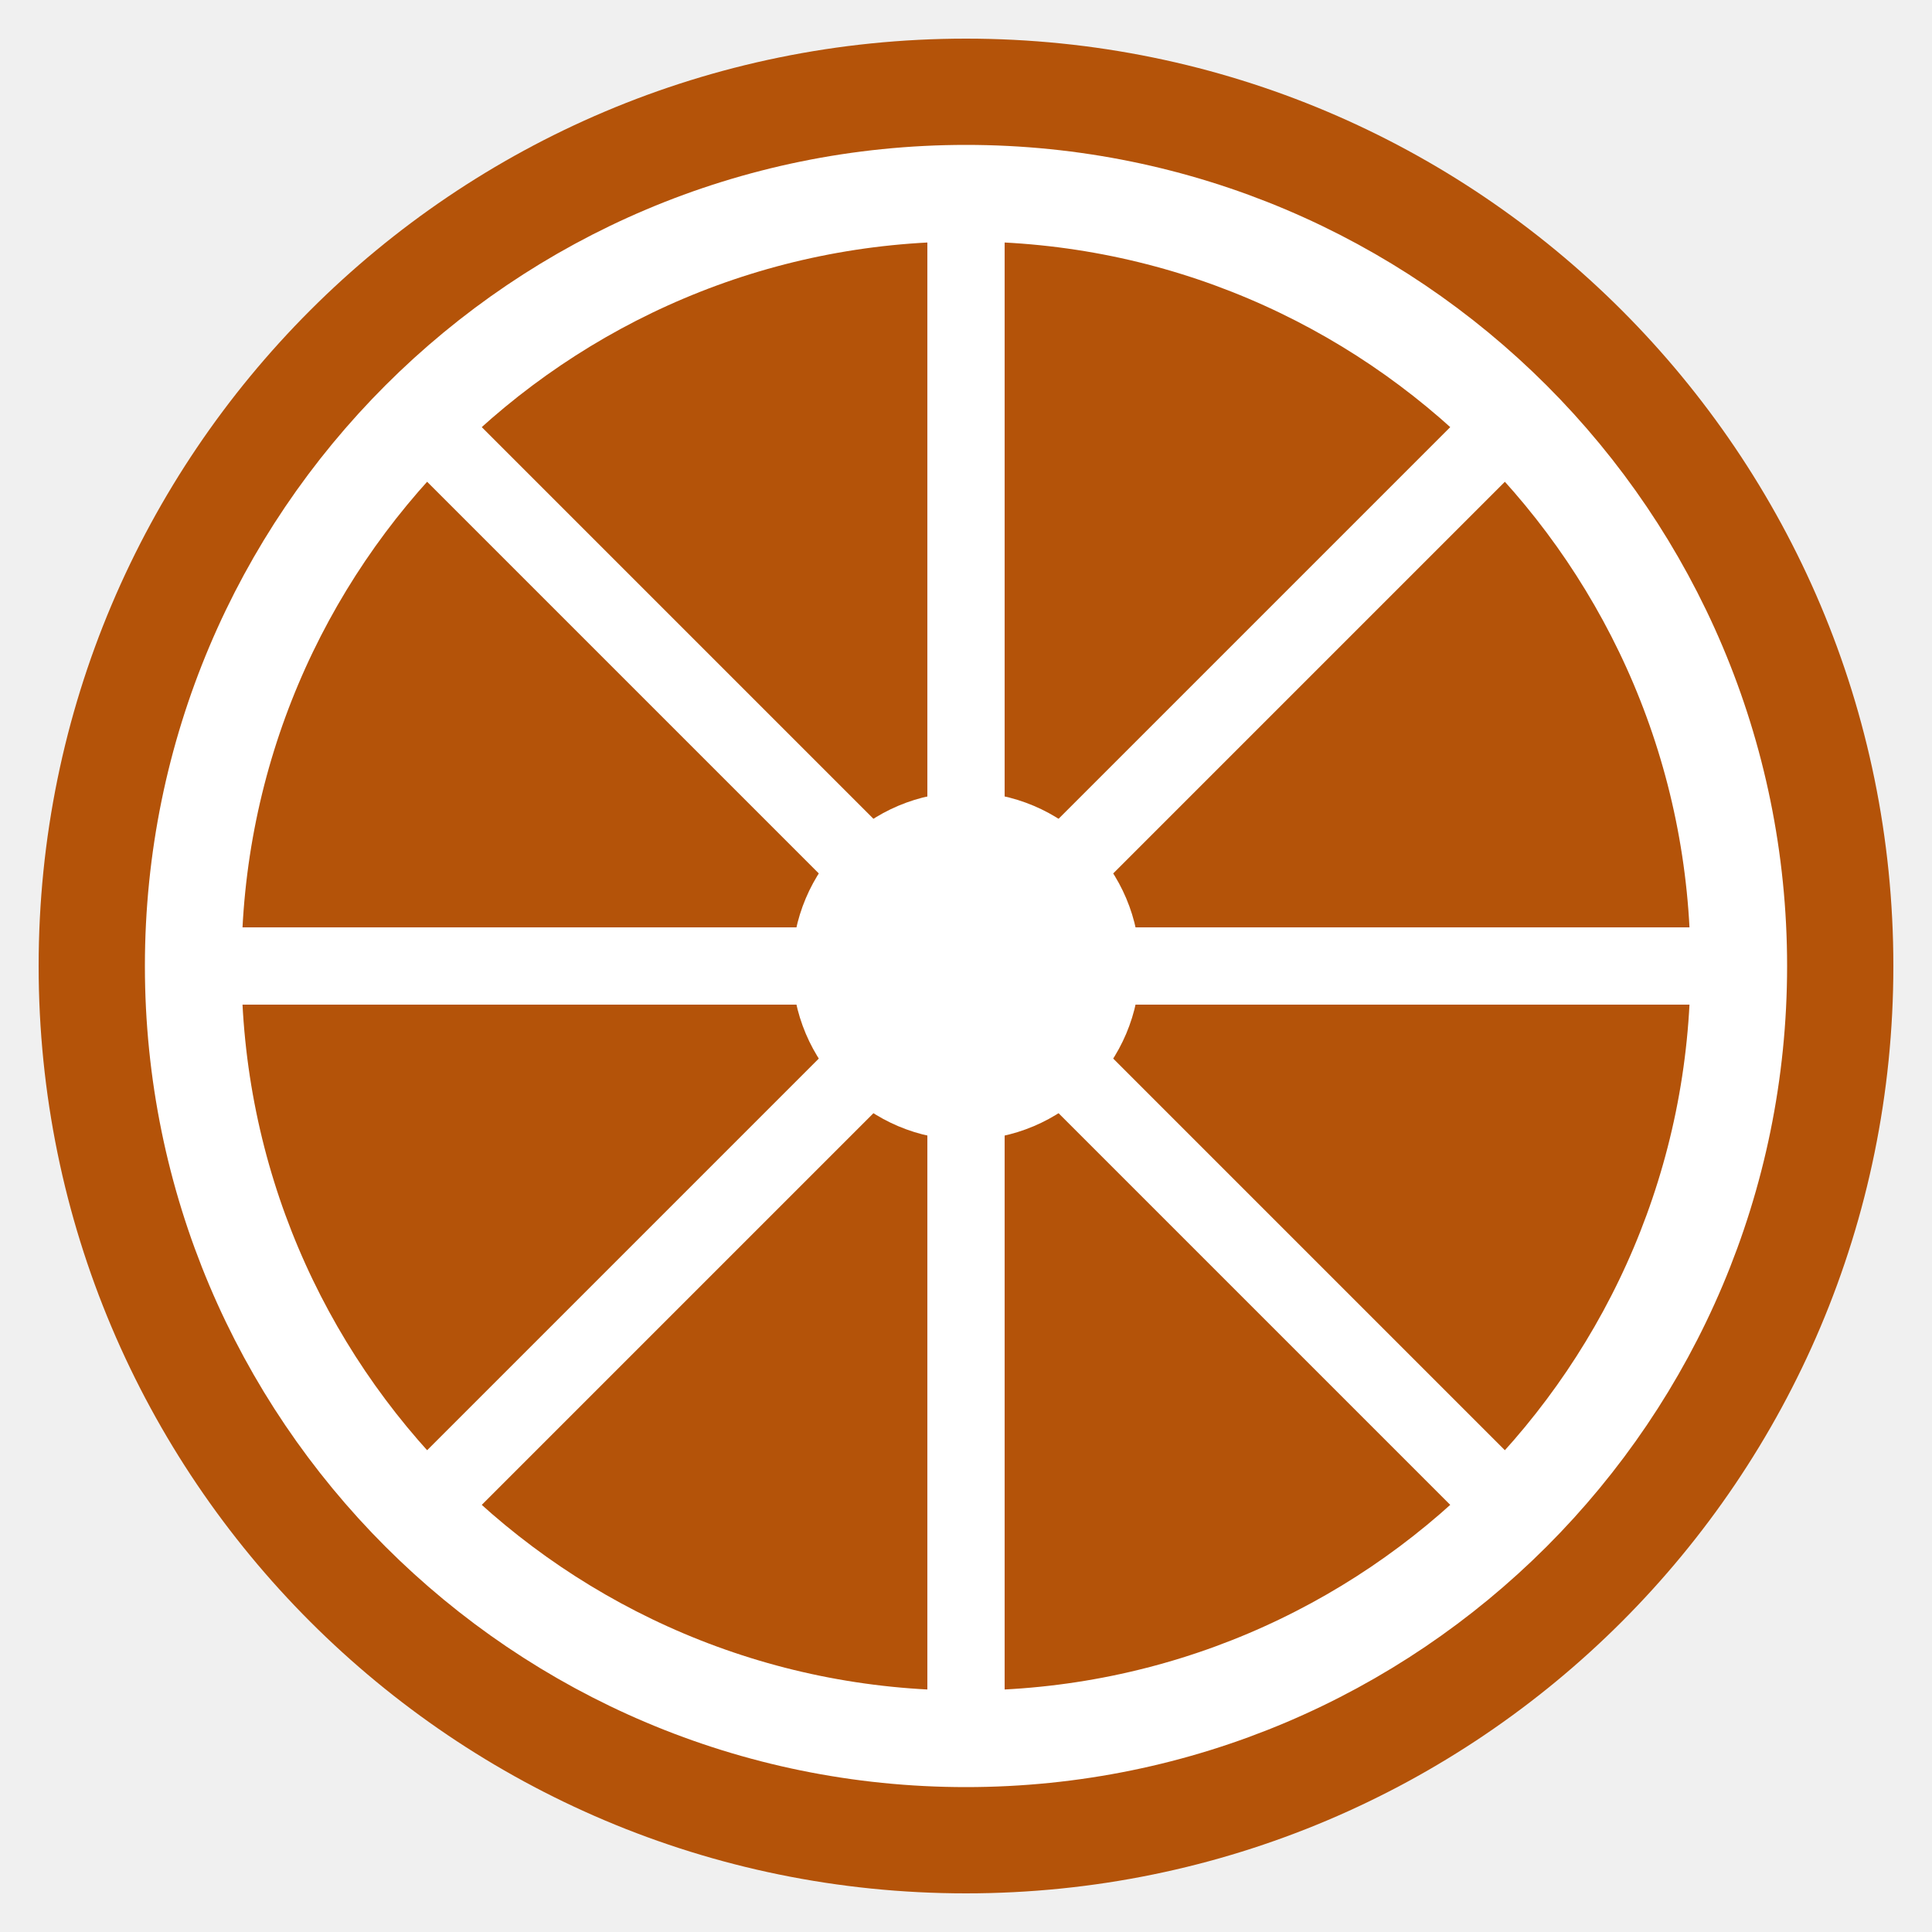
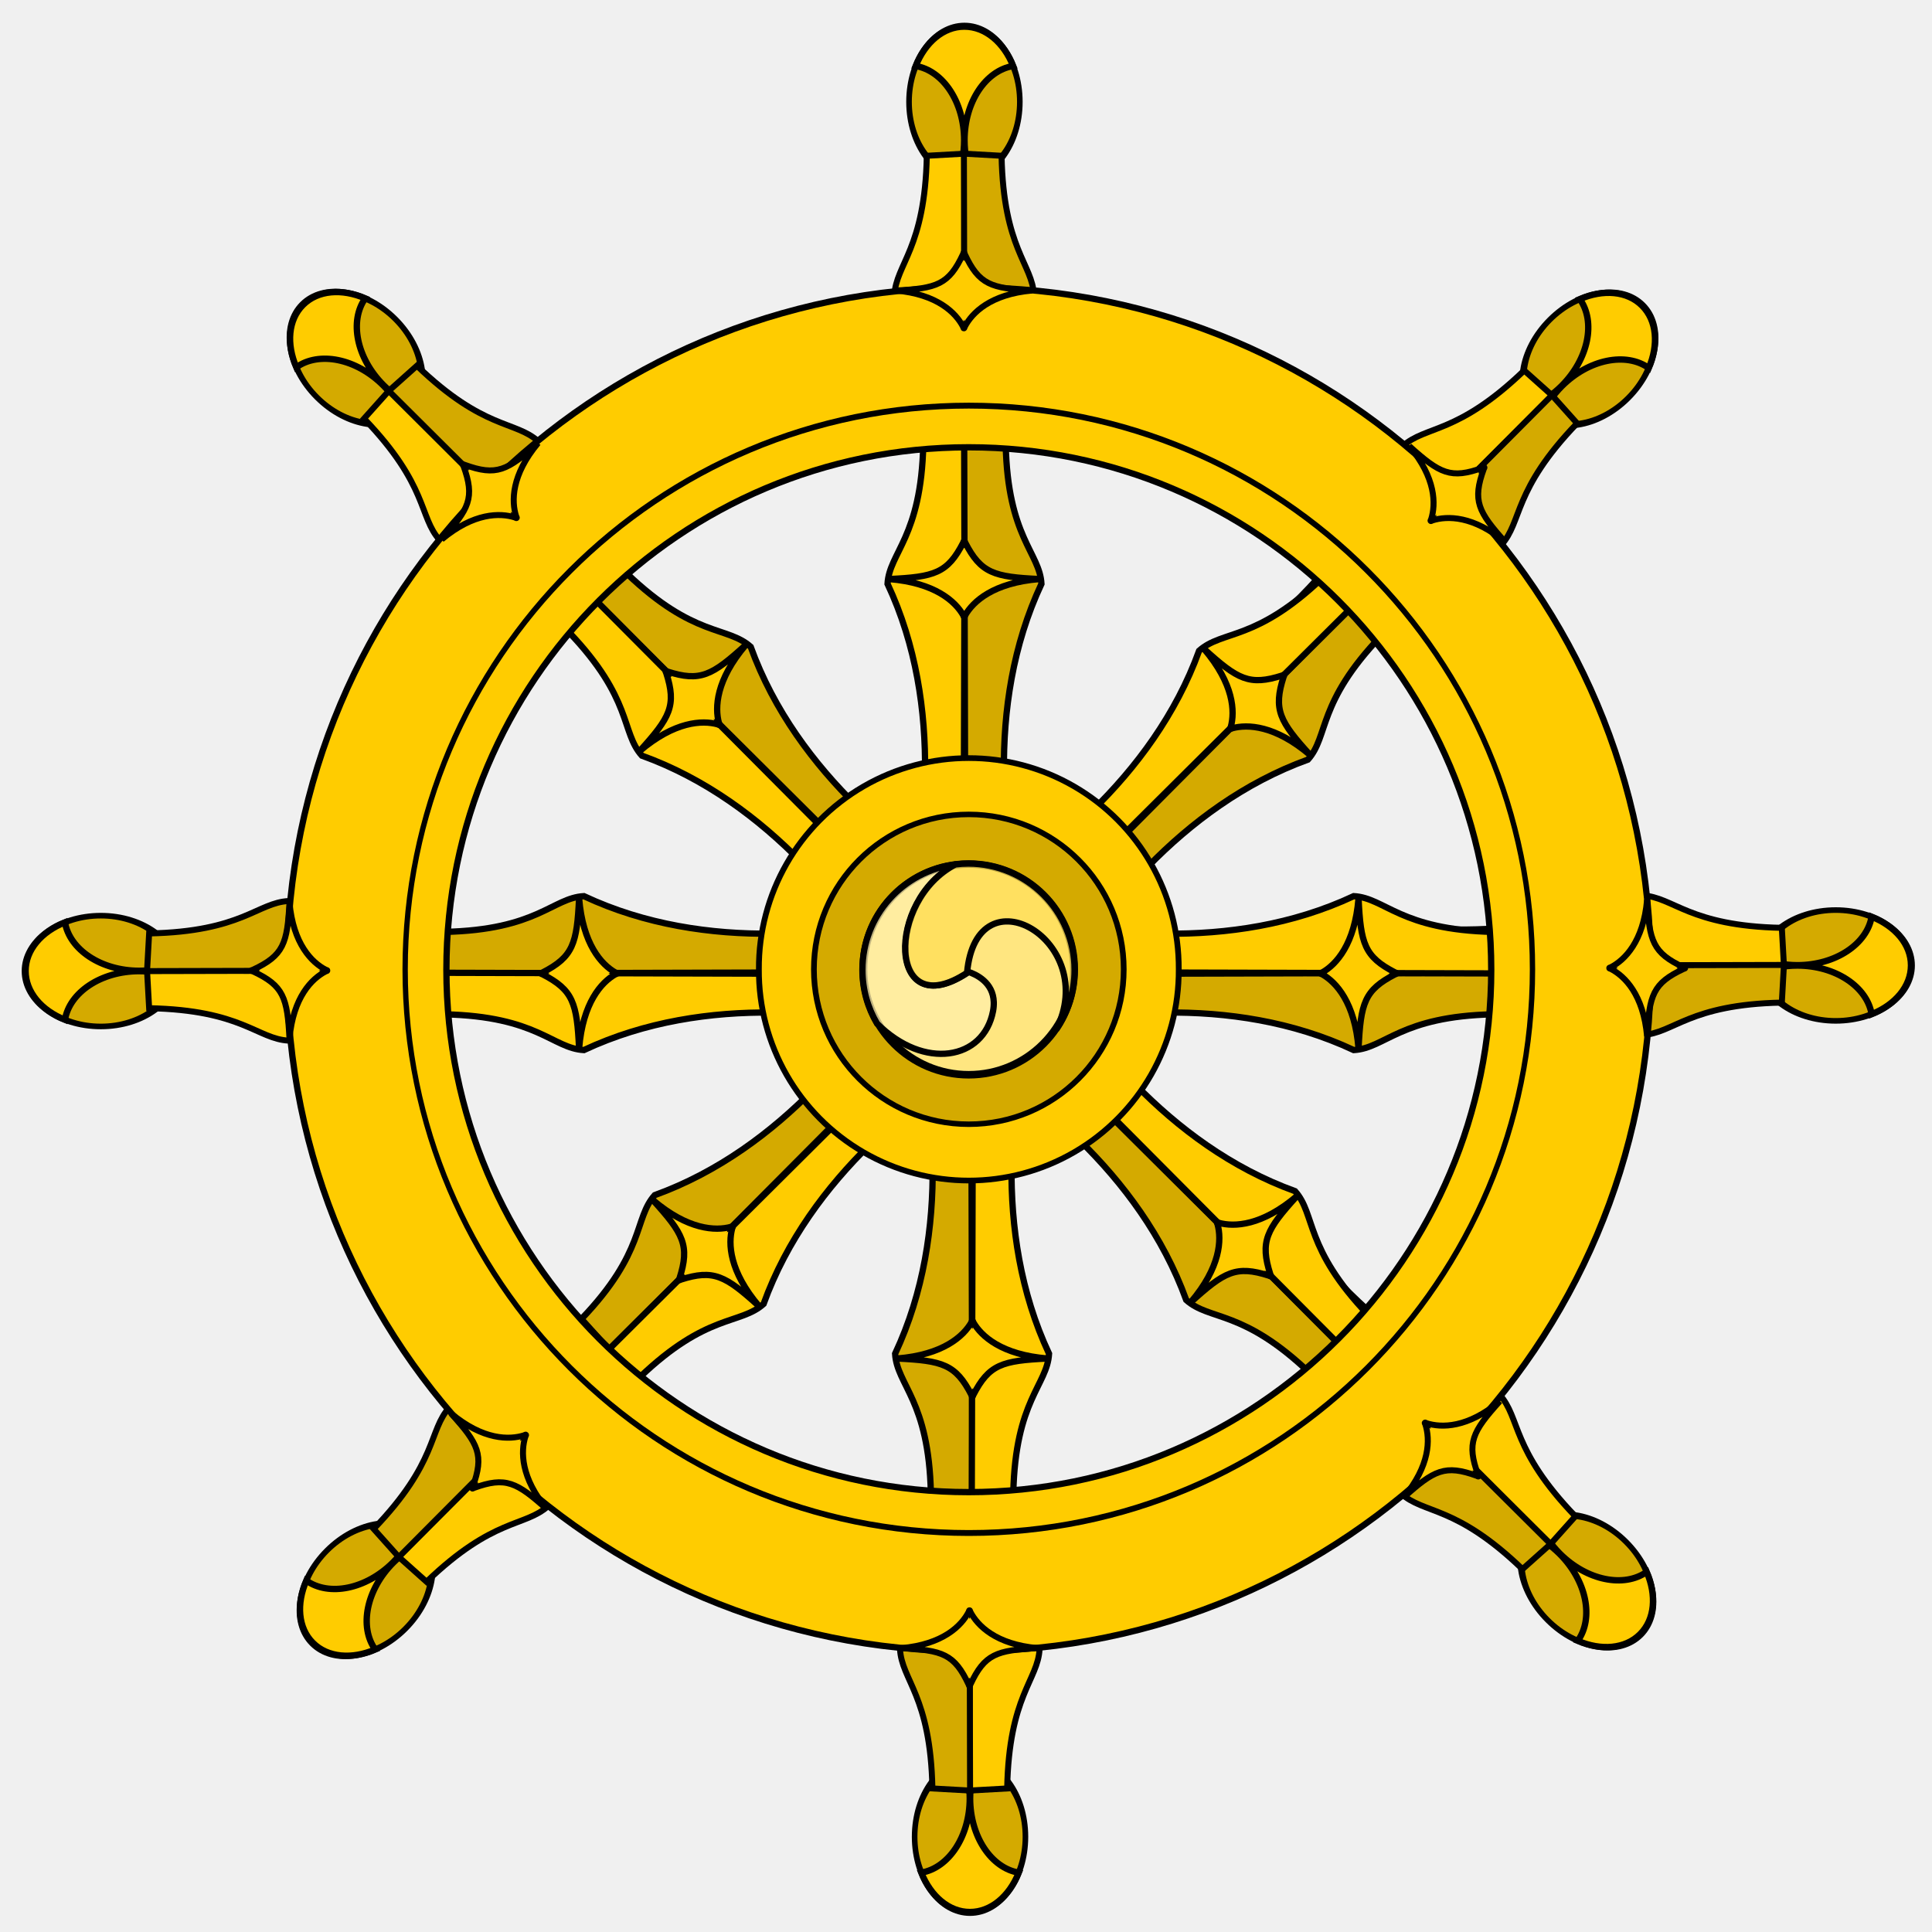
- <svg xmlns="http://www.w3.org/2000/svg" viewBox="-50 -50 100 100">
-   <circle r="48" fill="#b45309" />
-   <circle r="40" fill="none" stroke="#fff" stroke-width="5" />
-   <circle r="9" fill="#fff" />
-   <g stroke="#fff" stroke-width="4">
-     <line x1="0" y1="-40" x2="0" y2="40" />
-     <line x1="-40" y1="0" x2="40" y2="0" />
-     <line x1="-28" y1="-28" x2="28" y2="28" />
-     <line x1="-28" y1="28" x2="28" y2="-28" />
+ <svg xmlns="http://www.w3.org/2000/svg" viewBox="0 0 690 690">
+   <g id="layer1">
+     <path id="path3442" style="fill:#d4aa00;fill-opacity:1;fill-rule:evenodd;stroke:#000000;stroke-width:0.936;stroke-miterlimit:4;stroke-dasharray:none;stroke-opacity:1" d="M 151.814,38.985 A 9.268,8.464 0 1 1 133.278,38.985 A 9.268,8.464 0 1 1 151.814,38.985 z" transform="matrix(-1.50949,1.50949,-2.237118,-2.237118,869.128,436.6888)" />
+     <path id="path3444" style="fill:#ffcc00;fill-opacity:1;fill-rule:evenodd;stroke:#000000;stroke-width:2.275;stroke-miterlimit:4;stroke-dasharray:none;stroke-opacity:1" d="M 585.764,583.621 C 591.088,578.297 591.675,569.689 588.111,561.396 C 580.044,567.118 566.764,564.528 557.118,554.882 C 553.851,551.616 551.431,547.933 549.825,544.171 C 549.152,544.649 548.54,545.207 547.945,545.801 C 547.35,546.396 546.792,547.009 546.315,547.682 C 550.076,549.287 553.759,551.708 557.025,554.974 C 566.693,564.642 569.265,577.952 563.493,586.014 C 571.786,589.579 580.44,588.945 585.764,583.621 z" />
+     <path id="path3446" style="fill:#ffcc00;fill-opacity:1;fill-rule:evenodd;stroke:#000000;stroke-width:2.139;stroke-linecap:butt;stroke-linejoin:miter;stroke-miterlimit:4;stroke-dasharray:none;stroke-opacity:1" d="M 535.571,498.095 C 543.122,506.456 539.568,517.548 562.627,541.525 L 553.644,551.57 L 470.476,468.007 L 479.286,458.998 C 494.642,474.676 513.455,489.164 535.571,498.095 z" />
+     <path id="path3448" style="fill:#d4aa00;fill-opacity:1;fill-rule:evenodd;stroke:#000000;stroke-width:2.139;stroke-linecap:butt;stroke-linejoin:miter;stroke-miterlimit:4;stroke-dasharray:none;stroke-opacity:1" d="M 500.314,533.352 C 508.675,540.903 519.768,537.348 543.744,560.407 L 553.79,551.425 L 470.226,468.256 L 461.217,477.067 C 476.896,492.422 491.384,511.236 500.314,533.352 z" />
+     <path id="path3450" style="fill:#d4aa00;fill-opacity:1;fill-rule:evenodd;stroke:#000000;stroke-width:2.245;stroke-linecap:butt;stroke-linejoin:miter;stroke-miterlimit:4;stroke-dasharray:none;stroke-opacity:1" d="M 423.649,464.284 C 432.045,471.787 443.884,467.478 467.887,490.469 L 478.906,480.512 L 395.398,397.438 L 385.476,407.161 C 401.157,422.486 415.408,441.506 423.649,464.284 z" />
+     <path id="path3452" style="fill:#d4aa00;fill-opacity:1;fill-rule:evenodd;stroke:#000000;stroke-width:0.936;stroke-miterlimit:4;stroke-dasharray:none;stroke-opacity:1" d="M 151.814,38.985 A 9.268,8.464 0 1 1 133.278,38.985 A 9.268,8.464 0 1 1 151.814,38.985 z" transform="matrix(-1.50949,1.50949,2.237118,2.237118,255.1467,-174.464)" />
+     <path id="path3454" style="fill:#ffcc00;fill-opacity:1;fill-rule:evenodd;stroke:#000000;stroke-width:2.275;stroke-miterlimit:4;stroke-dasharray:none;stroke-opacity:1" d="M 108.215,108.9 C 113.538,103.576 122.147,102.989 130.44,106.553 C 124.718,114.62 127.307,127.9 136.954,137.546 C 140.22,140.813 143.903,143.233 147.664,144.839 C 147.186,145.512 146.629,146.124 146.034,146.719 C 145.439,147.314 144.827,147.872 144.154,148.349 C 142.548,144.588 140.127,140.905 136.861,137.639 C 127.194,127.971 113.883,125.399 105.822,131.171 C 102.256,122.878 102.89,114.224 108.215,108.9 z" />
+     <path id="path3456" style="fill:#ffcc00;fill-opacity:1;fill-rule:evenodd;stroke:#000000;stroke-width:2.139;stroke-linecap:butt;stroke-linejoin:miter;stroke-miterlimit:4;stroke-dasharray:none;stroke-opacity:1" d="M 157.07,192.936 C 149.519,184.575 153.073,173.482 130.014,149.505 L 138.996,139.46 L 222.165,223.023 L 213.355,232.032 C 197.999,216.354 179.186,201.866 157.07,192.936 z" />
+     <path id="path3458" style="fill:#d4aa00;fill-opacity:1;fill-rule:evenodd;stroke:#000000;stroke-width:2.139;stroke-linecap:butt;stroke-linejoin:miter;stroke-miterlimit:4;stroke-dasharray:none;stroke-opacity:1" d="M 192.327,157.679 C 183.966,150.128 172.873,153.682 148.896,130.623 L 138.851,139.605 L 222.414,222.774 L 231.423,213.964 C 215.745,198.608 201.257,179.795 192.327,157.679 z" />
+     <path id="path3460" style="fill:#ffcc00;fill-opacity:1;fill-rule:evenodd;stroke:#000000;stroke-width:2.245;stroke-linecap:butt;stroke-linejoin:miter;stroke-miterlimit:4;stroke-dasharray:none;stroke-opacity:1" d="M 462.519,425.415 C 470.021,433.81 465.713,445.649 488.704,469.652 L 478.746,480.672 L 395.673,397.163 L 405.396,387.241 C 420.721,402.922 439.741,417.174 462.519,425.415 z" />
+     <path id="path3462" style="fill:#d4aa00;fill-opacity:1;fill-rule:evenodd;stroke:#000000;stroke-width:2.245;stroke-linecap:butt;stroke-linejoin:miter;stroke-miterlimit:4;stroke-dasharray:none;stroke-opacity:1" d="M 268.103,231 C 259.708,223.498 247.868,227.806 223.865,204.815 L 212.846,214.773 L 296.355,297.847 L 306.276,288.123 C 290.595,272.798 276.344,253.778 268.103,231 z" />
+     <path id="path3464" style="fill:#ffcc00;fill-opacity:1;fill-rule:evenodd;stroke:#000000;stroke-width:2.245;stroke-linecap:butt;stroke-linejoin:miter;stroke-miterlimit:4;stroke-dasharray:none;stroke-opacity:1" d="M 229.233,269.87 C 221.731,261.475 226.039,249.635 203.048,225.632 L 213.006,214.613 L 296.08,298.122 L 286.356,308.043 C 271.031,292.362 252.011,278.111 229.233,269.87 z" />
+     <path id="path3474" style="fill:#ffcc00;fill-opacity:1;fill-rule:evenodd;stroke:#000000;stroke-width:2.245;stroke-linecap:butt;stroke-linejoin:miter;stroke-miterlimit:4;stroke-dasharray:none;stroke-opacity:1" d="M 266.362,230.315 C 254.35,241.238 250.119,243.611 238.365,239.839 C 237.837,239.543 237.775,239.605 237.835,239.751 C 237.689,239.691 237.628,239.753 237.923,240.281 C 241.696,252.035 239.323,256.266 228.4,268.278 C 240.914,257.623 250.78,257.159 256.33,258.688 C 256.859,258.984 256.921,258.922 256.861,258.776 C 257.007,258.836 257.068,258.774 256.772,258.246 C 255.244,252.696 255.708,242.83 266.362,230.315 z" />
+     <path id="path3476" style="fill:#ffcc00;fill-opacity:1;fill-rule:evenodd;stroke:#000000;stroke-width:2.245;stroke-linecap:butt;stroke-linejoin:miter;stroke-miterlimit:4;stroke-dasharray:none;stroke-opacity:1" d="M 463.198,427.162 C 450.683,437.816 440.839,438.258 435.289,436.73 C 434.827,436.471 434.717,436.512 434.737,436.619 C 434.737,436.619 434.737,436.663 434.737,436.663 C 434.61,436.623 434.548,436.698 434.825,437.194 C 436.354,442.744 435.912,452.588 425.257,465.102 C 437.269,454.179 441.478,451.828 453.232,455.601 C 453.727,455.878 453.802,455.816 453.762,455.689 C 453.76,455.68 453.788,455.676 453.784,455.667 C 453.911,455.707 453.973,455.632 453.696,455.136 C 449.924,443.383 452.275,439.174 463.198,427.162 z" />
+     <path id="path3362" style="fill:#d4aa00;fill-opacity:1;fill-rule:evenodd;stroke:#000000;stroke-width:0.936;stroke-miterlimit:4;stroke-dasharray:none;stroke-opacity:1" d="M 151.814,38.985 A 9.268,8.464 0 1 1 133.278,38.985 A 9.268,8.464 0 1 1 151.814,38.985 z" transform="matrix(1.50949,1.50949,-2.237118,2.237118,439.5242,-174.1942)" />
+     <path id="path3364" style="fill:#ffcc00;fill-opacity:1;fill-rule:evenodd;stroke:#000000;stroke-width:2.275;stroke-miterlimit:4;stroke-dasharray:none;stroke-opacity:1" d="M 586.456,109.17 C 581.132,103.846 572.524,103.258 564.231,106.823 C 569.953,114.89 567.363,128.17 557.717,137.816 C 554.451,141.082 550.768,143.503 547.007,145.109 C 547.484,145.782 548.042,146.394 548.637,146.989 C 549.232,147.584 549.844,148.141 550.517,148.619 C 552.123,144.858 554.543,141.175 557.81,137.909 C 567.477,128.241 580.788,125.669 588.849,131.441 C 592.415,123.148 591.78,114.494 586.456,109.17 z" />
+     <path id="path3366" style="fill:#ffcc00;fill-opacity:1;fill-rule:evenodd;stroke:#000000;stroke-width:2.139;stroke-linecap:butt;stroke-linejoin:miter;stroke-miterlimit:4;stroke-dasharray:none;stroke-opacity:1" d="M 500.93,159.363 C 509.291,151.812 520.384,155.366 544.36,132.307 L 554.406,141.289 L 470.842,224.458 L 461.833,215.648 C 477.512,200.292 492,181.479 500.93,159.363 z" />
+     <path id="path3368" style="fill:#d4aa00;fill-opacity:1;fill-rule:evenodd;stroke:#000000;stroke-width:2.139;stroke-linecap:butt;stroke-linejoin:miter;stroke-miterlimit:4;stroke-dasharray:none;stroke-opacity:1" d="M 536.187,194.62 C 543.738,186.259 540.184,175.166 563.243,151.189 L 554.26,141.144 L 471.092,224.707 L 479.902,233.716 C 495.258,218.038 514.071,203.55 536.187,194.62 z" />
+     <path id="path3370" style="fill:#d4aa00;fill-opacity:1;fill-rule:evenodd;stroke:#000000;stroke-width:2.245;stroke-linecap:butt;stroke-linejoin:miter;stroke-miterlimit:4;stroke-dasharray:none;stroke-opacity:1" d="M 467.12,271.284 C 474.622,262.889 470.314,251.05 493.305,227.047 L 483.347,216.028 L 400.274,299.536 L 409.997,309.458 C 425.322,293.777 444.342,279.525 467.12,271.284 z" />
+     <path id="path3372" style="fill:#d4aa00;fill-opacity:1;fill-rule:evenodd;stroke:#000000;stroke-width:0.936;stroke-miterlimit:4;stroke-dasharray:none;stroke-opacity:1" d="M 151.814,38.985 A 9.268,8.464 0 1 1 133.278,38.985 A 9.268,8.464 0 1 1 151.814,38.985 z" transform="matrix(1.50949,1.50949,2.237118,-2.237118,-171.6286,439.7871)" />
+     <path id="path3374" style="fill:#ffcc00;fill-opacity:1;fill-rule:evenodd;stroke:#000000;stroke-width:2.275;stroke-miterlimit:4;stroke-dasharray:none;stroke-opacity:1" d="M 111.735,586.719 C 106.411,581.395 105.824,572.787 109.389,564.494 C 117.455,570.216 130.736,567.626 140.382,557.98 C 143.648,554.714 146.069,551.031 147.674,547.27 C 148.348,547.747 148.96,548.305 149.555,548.9 C 150.149,549.495 150.707,550.107 151.185,550.78 C 147.423,552.386 143.74,554.806 140.474,558.073 C 130.807,567.74 128.235,581.051 134.007,589.112 C 125.713,592.677 117.059,592.043 111.735,586.719 z" />
+     <path id="path3376" style="fill:#ffcc00;fill-opacity:1;fill-rule:evenodd;stroke:#000000;stroke-width:2.139;stroke-linecap:butt;stroke-linejoin:miter;stroke-miterlimit:4;stroke-dasharray:none;stroke-opacity:1" d="M 195.771,537.864 C 187.41,545.415 176.318,541.861 152.341,564.92 L 142.296,555.938 L 225.859,472.769 L 234.868,481.579 C 219.189,496.935 204.701,515.748 195.771,537.864 z" />
+     <path id="path3378" style="fill:#d4aa00;fill-opacity:1;fill-rule:evenodd;stroke:#000000;stroke-width:2.139;stroke-linecap:butt;stroke-linejoin:miter;stroke-miterlimit:4;stroke-dasharray:none;stroke-opacity:1" d="M 160.514,502.607 C 152.963,510.968 156.517,522.061 133.458,546.038 L 142.441,556.083 L 225.609,472.52 L 216.799,463.511 C 201.444,479.189 182.63,493.677 160.514,502.607 z" />
+     <path id="path3380" style="fill:#ffcc00;fill-opacity:1;fill-rule:evenodd;stroke:#000000;stroke-width:2.245;stroke-linecap:butt;stroke-linejoin:miter;stroke-miterlimit:4;stroke-dasharray:none;stroke-opacity:1" d="M 428.25,232.415 C 436.646,224.913 448.485,229.221 472.488,206.23 L 483.507,216.187 L 399.999,299.261 L 390.077,289.538 C 405.758,274.213 420.009,255.193 428.25,232.415 z" />
+     <path id="path3382" style="fill:#d4aa00;fill-opacity:1;fill-rule:evenodd;stroke:#000000;stroke-width:2.245;stroke-linecap:butt;stroke-linejoin:miter;stroke-miterlimit:4;stroke-dasharray:none;stroke-opacity:1" d="M 233.836,426.831 C 226.334,435.226 230.642,447.066 207.651,471.068 L 217.608,482.088 L 300.682,398.579 L 290.959,388.658 C 275.634,404.338 256.614,418.59 233.836,426.831 z" />
+     <path id="path3384" style="fill:#ffcc00;fill-opacity:1;fill-rule:evenodd;stroke:#000000;stroke-width:2.245;stroke-linecap:butt;stroke-linejoin:miter;stroke-miterlimit:4;stroke-dasharray:none;stroke-opacity:1" d="M 272.705,465.7 C 264.31,473.203 252.471,468.895 228.468,491.885 L 217.448,481.928 L 300.957,398.854 L 310.879,408.578 C 295.198,423.903 280.946,442.923 272.705,465.7 z" />
+     <path id="path3392" style="fill:#ffcc00;fill-opacity:1;fill-rule:evenodd;stroke:#000000;stroke-width:2.245;stroke-linecap:butt;stroke-linejoin:miter;stroke-miterlimit:4;stroke-dasharray:none;stroke-opacity:1" d="M 233.151,428.571 C 244.074,440.583 246.446,444.814 242.674,456.568 C 242.379,457.097 242.44,457.159 242.586,457.099 C 242.526,457.245 242.588,457.306 243.116,457.01 C 254.87,453.238 259.101,455.611 271.113,466.534 C 260.459,454.019 259.995,444.154 261.523,438.603 C 261.819,438.075 261.758,438.013 261.612,438.073 C 261.672,437.927 261.61,437.866 261.081,438.162 C 255.531,439.69 245.665,439.226 233.151,428.571 z" />
+     <path id="path3394" style="fill:#ffcc00;fill-opacity:1;fill-rule:evenodd;stroke:#000000;stroke-width:2.245;stroke-linecap:butt;stroke-linejoin:miter;stroke-miterlimit:4;stroke-dasharray:none;stroke-opacity:1" d="M 429.997,231.736 C 440.652,244.251 441.094,254.094 439.565,259.645 C 439.306,260.107 439.347,260.217 439.455,260.197 C 439.455,260.197 439.499,260.197 439.499,260.197 C 439.459,260.324 439.534,260.386 440.029,260.109 C 445.579,258.58 455.423,259.022 467.938,269.677 C 457.015,257.665 454.664,253.456 458.436,241.702 C 458.713,241.207 458.651,241.132 458.524,241.172 C 458.516,241.174 458.511,241.146 458.502,241.149 C 458.542,241.023 458.467,240.961 457.972,241.238 C 446.218,245.01 442.009,242.659 429.997,231.736 z" />
+     <path id="path2538" style="fill:#d4aa00;fill-opacity:1;fill-rule:evenodd;stroke:#000000;stroke-width:0.936;stroke-miterlimit:4;stroke-dasharray:none;stroke-opacity:1" d="M 151.814,38.985 A 9.268,8.464 0 1 1 133.278,38.985 A 9.268,8.464 0 1 1 151.814,38.985 z" transform="matrix(2.134742,0,0,-3.163763,42.14102,779.3342)" />
+     <path id="path2540" style="fill:#ffcc00;fill-opacity:1;fill-rule:evenodd;stroke:#000000;stroke-width:2.275;stroke-miterlimit:4;stroke-dasharray:none;stroke-opacity:1" d="M 346.406,682.862 C 338.877,682.862 332.375,677.191 329.031,668.806 C 338.781,667.148 346.341,655.926 346.341,642.285 C 346.341,637.666 345.448,633.35 343.924,629.554 C 344.738,629.416 345.565,629.378 346.406,629.378 C 347.247,629.378 348.075,629.416 348.888,629.554 C 347.364,633.35 346.471,637.666 346.471,642.285 C 346.471,655.957 354.065,667.187 363.846,668.806 C 360.503,677.192 353.936,682.862 346.406,682.862 z" />
+     <path id="path2542" style="fill:#ffcc00;fill-opacity:1;fill-rule:evenodd;stroke:#000000;stroke-width:2.139;stroke-linecap:butt;stroke-linejoin:miter;stroke-miterlimit:4;stroke-dasharray:none;stroke-opacity:1" d="M 371.283,588.895 C 370.71,600.146 360.353,605.476 359.704,638.736 L 346.25,639.487 L 346.529,521.59 L 359.129,521.449 C 358.901,543.394 361.959,566.941 371.283,588.895 z" />
+     <path id="path2544" style="fill:#d4aa00;fill-opacity:1;fill-rule:evenodd;stroke:#000000;stroke-width:2.139;stroke-linecap:butt;stroke-linejoin:miter;stroke-miterlimit:4;stroke-dasharray:none;stroke-opacity:1" d="M 321.422,588.895 C 321.995,600.146 332.351,605.476 333,638.736 L 346.455,639.487 L 346.176,521.59 L 333.576,521.449 C 333.804,543.394 330.746,566.941 321.422,588.895 z" />
+     <path id="path2550" style="fill:#d4aa00;fill-opacity:1;fill-rule:evenodd;stroke:#000000;stroke-width:2.245;stroke-linecap:butt;stroke-linejoin:miter;stroke-miterlimit:4;stroke-dasharray:none;stroke-opacity:1" d="M 319.686,483.466 C 320.318,494.707 331.736,500.033 332.451,533.262 L 347.284,534.013 L 346.977,416.222 L 333.086,416.081 C 333.337,438.006 329.965,461.532 319.686,483.466 z" />
+     <path id="path2552" style="fill:#ffcc00;fill-opacity:1;fill-rule:evenodd;stroke:#000000;stroke-width:2.245;stroke-linecap:butt;stroke-linejoin:miter;stroke-miterlimit:4;stroke-dasharray:none;stroke-opacity:1" d="M 374.656,483.466 C 374.025,494.707 362.607,500.033 361.891,533.262 L 347.058,534.013 L 347.366,416.222 L 361.257,416.081 C 361.005,438.006 364.377,461.532 374.656,483.466 z" />
+     <path id="path2558" style="fill:#ffcc00;fill-opacity:1;fill-rule:evenodd;stroke:#000000;stroke-width:2.245;stroke-linecap:butt;stroke-linejoin:miter;stroke-miterlimit:4;stroke-dasharray:none;stroke-opacity:1" d="M 320.432,485.181 C 336.65,485.951 341.32,487.265 346.964,498.244 C 347.128,498.827 347.215,498.827 347.276,498.681 C 347.337,498.827 347.424,498.827 347.589,498.244 C 353.233,487.265 357.902,485.951 374.12,485.181 C 357.737,483.866 350.432,477.218 347.589,472.213 C 347.424,471.63 347.337,471.629 347.276,471.775 C 347.215,471.629 347.128,471.63 346.964,472.213 C 344.12,477.218 336.816,483.866 320.432,485.181 z" />
+     <path id="path2530" style="fill:#d4aa00;fill-opacity:1;fill-rule:evenodd;stroke:#000000;stroke-width:0.936;stroke-miterlimit:4;stroke-dasharray:none;stroke-opacity:1" d="M 151.814,38.985 A 9.268,8.464 0 1 1 133.278,38.985 A 9.268,8.464 0 1 1 151.814,38.985 z" transform="matrix(2.134742,0,0,3.163763,40.14102,-86.96645)" />
+     <path id="path2532" style="fill:#ffcc00;fill-opacity:1;fill-rule:evenodd;stroke:#000000;stroke-width:2.275;stroke-miterlimit:4;stroke-dasharray:none;stroke-opacity:1" d="M 344.406,9.505 C 336.877,9.505 330.375,15.177 327.031,23.562 C 336.781,25.22 344.341,36.441 344.341,50.083 C 344.341,54.702 343.448,59.018 341.924,62.813 C 342.738,62.951 343.565,62.99 344.406,62.99 C 345.247,62.99 346.075,62.951 346.888,62.813 C 345.364,59.018 344.471,54.702 344.471,50.083 C 344.471,36.411 352.065,25.18 361.846,23.562 C 358.503,15.176 351.936,9.505 344.406,9.505 z" />
+     <path id="path2534" style="fill:#ffcc00;fill-opacity:1;fill-rule:evenodd;stroke:#000000;stroke-width:2.139;stroke-linecap:butt;stroke-linejoin:miter;stroke-miterlimit:4;stroke-dasharray:none;stroke-opacity:1" d="M 319.422,105.473 C 319.995,94.222 330.351,88.892 331,55.632 L 344.455,54.881 L 344.176,172.778 L 331.576,172.918 C 331.804,150.974 328.746,127.427 319.422,105.473 z" />
+     <path id="path2536" style="fill:#ffcc00;fill-opacity:1;fill-rule:evenodd;stroke:#000000;stroke-width:2.245;stroke-linecap:butt;stroke-linejoin:miter;stroke-miterlimit:4;stroke-dasharray:none;stroke-opacity:1" d="M 316.977,208.522 C 317.608,197.28 329.026,191.955 329.741,158.725 L 344.574,157.974 L 344.267,275.766 L 330.376,275.906 C 330.628,253.982 327.256,230.455 316.977,208.522 z" />
+     <path id="path2546" style="fill:#d4aa00;fill-opacity:1;fill-rule:evenodd;stroke:#000000;stroke-width:2.139;stroke-linecap:butt;stroke-linejoin:miter;stroke-miterlimit:4;stroke-dasharray:none;stroke-opacity:1" d="M 369.283,105.473 C 368.71,94.222 358.353,88.892 357.704,55.632 L 344.25,54.881 L 344.529,172.778 L 357.129,172.918 C 356.901,150.974 359.959,127.427 369.283,105.473 z" />
+     <path id="path2548" style="fill:#d4aa00;fill-opacity:1;fill-rule:evenodd;stroke:#000000;stroke-width:2.245;stroke-linecap:butt;stroke-linejoin:miter;stroke-miterlimit:4;stroke-dasharray:none;stroke-opacity:1" d="M 371.946,208.522 C 371.315,197.28 359.897,191.955 359.181,158.725 L 344.348,157.974 L 344.656,275.766 L 358.547,275.906 C 358.295,253.982 361.667,230.455 371.946,208.522 z" />
+     <path id="path2560" style="fill:#ffcc00;fill-opacity:1;fill-rule:evenodd;stroke:#000000;stroke-width:2.245;stroke-linecap:butt;stroke-linejoin:miter;stroke-miterlimit:4;stroke-dasharray:none;stroke-opacity:1" d="M 371.191,206.806 C 354.808,208.122 347.535,214.769 344.691,219.775 C 344.547,220.285 344.441,220.333 344.379,220.244 C 344.379,220.244 344.347,220.213 344.347,220.213 C 344.286,220.331 344.189,220.321 344.035,219.775 C 341.191,214.769 333.918,208.122 317.535,206.806 C 333.752,206.036 338.391,204.722 344.035,193.744 C 344.189,193.198 344.286,193.188 344.347,193.306 C 344.352,193.314 344.375,193.297 344.379,193.306 C 344.44,193.188 344.537,193.198 344.691,193.744 C 350.335,204.722 354.974,206.036 371.191,206.806 z" />
+     <path id="path2520" style="fill:#d4aa00;fill-opacity:1;fill-rule:evenodd;stroke:#000000;stroke-width:0.936;stroke-miterlimit:4;stroke-dasharray:none;stroke-opacity:1" d="M 151.814,38.985 A 9.268,8.464 0 1 1 133.278,38.985 A 9.268,8.464 0 1 1 151.814,38.985 z" transform="matrix(0,2.134742,-3.163763,0,778.9665,40.50879)" />
+     <path id="path2522" style="fill:#ffcc00;fill-opacity:1;fill-rule:evenodd;stroke:#000000;stroke-width:2.275;stroke-miterlimit:4;stroke-dasharray:none;stroke-opacity:1" d="M 682.495,344.774 C 682.495,337.245 676.823,330.742 668.438,327.399 C 666.78,337.149 655.559,344.709 641.917,344.709 C 637.298,344.709 632.982,343.816 629.187,342.292 C 629.049,343.106 629.01,343.933 629.01,344.774 C 629.01,345.615 629.049,346.442 629.187,347.256 C 632.982,345.732 637.298,344.839 641.917,344.839 C 655.589,344.839 666.82,352.433 668.438,362.214 C 676.824,358.871 682.495,352.303 682.495,344.774 z" />
+     <path id="path2526" style="fill:#ffcc00;fill-opacity:1;fill-rule:evenodd;stroke:#000000;stroke-width:2.139;stroke-linecap:butt;stroke-linejoin:miter;stroke-miterlimit:4;stroke-dasharray:none;stroke-opacity:1" d="M 586.527,319.79 C 597.778,320.362 603.108,330.719 636.368,331.368 L 637.119,344.823 L 519.222,344.544 L 519.082,331.944 C 541.026,332.172 564.573,329.113 586.527,319.79 z" />
+     <path id="path2524" style="fill:#d4aa00;fill-opacity:1;fill-rule:evenodd;stroke:#000000;stroke-width:2.139;stroke-linecap:butt;stroke-linejoin:miter;stroke-miterlimit:4;stroke-dasharray:none;stroke-opacity:1" d="M 586.527,369.651 C 597.778,369.078 603.108,358.721 636.368,358.072 L 637.119,344.618 L 519.222,344.896 L 519.082,357.497 C 541.026,357.268 564.573,360.327 586.527,369.651 z" />
+     <path id="path10824" style="fill:#d4aa00;fill-opacity:1;fill-rule:evenodd;stroke:#000000;stroke-width:2.245;stroke-linecap:butt;stroke-linejoin:miter;stroke-miterlimit:4;stroke-dasharray:none;stroke-opacity:1" d="M 483.478,375.023 C 494.72,374.391 500.045,362.973 533.275,362.258 L 534.026,347.425 L 416.234,347.732 L 416.094,361.623 C 438.018,361.372 461.545,364.744 483.478,375.023 z" />
+     <path id="path30858" style="fill:#d4aa00;fill-opacity:1;fill-rule:evenodd;stroke:#000000;stroke-width:0.936;stroke-miterlimit:4;stroke-dasharray:none;stroke-opacity:1" d="M 151.814,38.985 A 9.268,8.464 0 1 1 133.278,38.985 A 9.268,8.464 0 1 1 151.814,38.985 z" transform="matrix(0,2.134742,3.163763,0,-87.33421,42.50878)" />
+     <path id="path30860" style="fill:#ffcc00;fill-opacity:1;fill-rule:evenodd;stroke:#000000;stroke-width:2.275;stroke-miterlimit:4;stroke-dasharray:none;stroke-opacity:1" d="M 9.138,346.774 C 9.138,339.245 14.809,332.742 23.194,329.399 C 24.852,339.149 36.074,346.709 49.715,346.709 C 54.334,346.709 58.65,345.816 62.446,344.292 C 62.584,345.106 62.622,345.933 62.622,346.774 C 62.622,347.615 62.584,348.442 62.446,349.256 C 58.65,347.732 54.334,346.839 49.715,346.839 C 36.043,346.839 24.813,354.433 23.194,364.214 C 14.808,360.871 9.138,354.303 9.138,346.774 z" />
+     <path id="path2448" style="fill:#ffcc00;fill-opacity:1;fill-rule:evenodd;stroke:#000000;stroke-width:2.139;stroke-linecap:butt;stroke-linejoin:miter;stroke-miterlimit:4;stroke-dasharray:none;stroke-opacity:1" d="M 103.105,371.651 C 91.854,371.078 86.524,360.721 53.264,360.072 L 52.513,346.618 L 170.41,346.896 L 170.551,359.497 C 148.606,359.268 125.059,362.327 103.105,371.651 z" />
+     <path id="path2450" style="fill:#d4aa00;fill-opacity:1;fill-rule:evenodd;stroke:#000000;stroke-width:2.139;stroke-linecap:butt;stroke-linejoin:miter;stroke-miterlimit:4;stroke-dasharray:none;stroke-opacity:1" d="M 103.105,321.79 C 91.854,322.362 86.524,332.719 53.264,333.368 L 52.513,346.823 L 170.41,346.544 L 170.551,333.944 C 148.606,334.172 125.059,331.113 103.105,321.79 z" />
+     <path id="path10822" style="fill:#ffcc00;fill-opacity:1;fill-rule:evenodd;stroke:#000000;stroke-width:2.245;stroke-linecap:butt;stroke-linejoin:miter;stroke-miterlimit:4;stroke-dasharray:none;stroke-opacity:1" d="M 483.478,320.053 C 494.72,320.684 500.045,332.102 533.275,332.818 L 534.026,347.651 L 416.234,347.343 L 416.094,333.452 C 438.018,333.704 461.545,330.332 483.478,320.053 z" />
+     <path id="path3649" style="fill:#d4aa00;fill-opacity:1;fill-rule:evenodd;stroke:#000000;stroke-width:2.245;stroke-linecap:butt;stroke-linejoin:miter;stroke-miterlimit:4;stroke-dasharray:none;stroke-opacity:1" d="M 208.534,320.054 C 197.293,320.686 191.967,332.104 158.738,332.819 L 157.987,347.652 L 275.778,347.345 L 275.919,333.453 C 253.994,333.705 230.468,330.333 208.534,320.054 z" />
+     <path id="path10789" style="fill:#ffcc00;fill-opacity:1;fill-rule:evenodd;stroke:#000000;stroke-width:2.245;stroke-linecap:butt;stroke-linejoin:miter;stroke-miterlimit:4;stroke-dasharray:none;stroke-opacity:1" d="M 208.534,375.024 C 197.293,374.392 191.967,362.974 158.738,362.259 L 157.987,347.426 L 275.778,347.733 L 275.919,361.625 C 253.994,361.373 230.468,364.745 208.534,375.024 z" />
+     <path id="path3715" style="fill:#ffcc00;fill-opacity:1;fill-rule:evenodd;stroke:#000000;stroke-width:0.717;stroke-miterlimit:4;stroke-dasharray:none;stroke-opacity:1" d="M -89.892,292.96 A 25.993,26.534 0 1 1 -141.877,292.96 A 25.993,26.534 0 1 1 -89.892,292.96 z" transform="matrix(2.884489,0,0,-2.825622,680.2739,1173.978)" />
+     <path id="path2828" style="fill:#d4aa00;fill-opacity:1;fill-rule:evenodd;stroke:#000000;stroke-width:0.92;stroke-miterlimit:4;stroke-dasharray:none;stroke-opacity:1" d="M -131.047,185.198 A 24.91,25.993 0 1 1 -180.867,185.198 A 24.91,25.993 0 1 1 -131.047,185.198 z" transform="matrix(2.221046,0,0,-2.128502,692.3934,740.3785)" />
+     <path id="path2590" style="fill:#ffe680;fill-opacity:1;fill-rule:evenodd;stroke:#000000;stroke-width:1.86;stroke-miterlimit:4;stroke-dasharray:none;stroke-opacity:1" d="M -131.047,185.198 A 24.91,25.993 0 1 1 -180.867,185.198 A 24.91,25.993 0 1 1 -131.047,185.198 z" transform="matrix(1.51045,0,0,-1.447515,581.5379,614.2941)" />
+     <path id="path2554" style="fill:#ffeeaa;fill-opacity:0.75;fill-rule:evenodd;stroke:#000000;stroke-width:2.245;stroke-linecap:butt;stroke-linejoin:miter;stroke-miterlimit:4;stroke-dasharray:none;stroke-opacity:1" d="M 354.919,357.911 C 354.711,350.84 348.683,347.988 345.555,346.98 C 345.54,347.135 345.512,347.28 345.498,347.438 C 317.028,366.165 316.508,321.483 341.37,308.703 C 322.586,310.971 308.004,326.976 308.004,346.368 C 308.004,353.365 309.913,359.927 313.221,365.554 C 330.083,382.366 351.302,378.567 354.652,361.14 C 354.874,359.981 354.948,358.899 354.919,357.911 z" />
+     <path id="path1873" style="fill:#ffcc00;fill-opacity:1;fill-rule:evenodd;stroke:#000000;stroke-width:2.245;stroke-miterlimit:4;stroke-dasharray:none;stroke-opacity:1" d="M 345.971,102.639 C 211.535,102.639 102.462,211.713 102.462,346.149 C 102.462,480.585 211.535,589.728 345.971,589.728 C 480.407,589.728 589.551,480.585 589.551,346.149 C 589.551,211.713 480.407,102.639 345.971,102.639 z M 345.971,159.746 C 448.953,159.746 532.584,243.307 532.584,346.289 C 532.584,449.271 448.953,532.902 345.971,532.902 C 242.989,532.902 159.428,449.271 159.428,346.289 C 159.428,243.307 242.989,159.746 345.971,159.746 z" />
+     <path id="path2528" style="fill:#ffcc00;fill-opacity:1;fill-rule:evenodd;stroke:#000000;stroke-width:2.139;stroke-linecap:butt;stroke-linejoin:miter;stroke-miterlimit:4;stroke-dasharray:none;stroke-opacity:1" d="M 588.244,321.393 C 589.014,336.103 590.329,340.339 601.318,345.459 C 601.901,345.608 601.902,345.687 601.756,345.742 C 601.902,345.797 601.901,345.876 601.318,346.026 C 590.329,351.145 589.014,355.381 588.244,370.091 C 586.927,355.23 580.273,348.605 575.263,346.026 C 574.68,345.876 574.68,345.797 574.825,345.742 C 574.68,345.687 574.68,345.608 575.263,345.459 C 580.273,342.879 586.927,336.254 588.244,321.393 z" />
+     <path id="path1939" style="fill:none;fill-rule:evenodd;stroke:#000000;stroke-width:0.271;stroke-miterlimit:4;stroke-dasharray:none;stroke-opacity:1" d="M -118.051,138.628 A 28.7,25.993 0 1 1 -175.451,138.628 A 28.7,25.993 0 1 1 -118.051,138.628 z" transform="matrix(7.014358,0,0,7.745019,1375.37,-727.4922)" />
+     <path id="path10785" style="fill:#ffcc00;fill-opacity:1;fill-rule:evenodd;stroke:#000000;stroke-width:2.245;stroke-linecap:butt;stroke-linejoin:miter;stroke-miterlimit:4;stroke-dasharray:none;stroke-opacity:1" d="M 206.819,320.8 C 206.049,337.018 204.735,341.687 193.756,347.331 C 193.173,347.496 193.173,347.583 193.319,347.644 C 193.173,347.705 193.173,347.792 193.756,347.956 C 204.735,353.6 206.049,358.27 206.819,374.488 C 208.134,358.104 214.782,350.8 219.787,347.956 C 220.37,347.792 220.371,347.705 220.225,347.644 C 220.371,347.583 220.37,347.496 219.787,347.331 C 214.782,344.488 208.134,337.183 206.819,320.8 z" />
+     <path id="path10826" style="fill:#ffcc00;fill-opacity:1;fill-rule:evenodd;stroke:#000000;stroke-width:2.245;stroke-linecap:butt;stroke-linejoin:miter;stroke-miterlimit:4;stroke-dasharray:none;stroke-opacity:1" d="M 485.194,320.808 C 483.878,337.191 477.231,344.464 472.225,347.308 C 471.715,347.452 471.666,347.559 471.756,347.621 C 471.756,347.621 471.787,347.652 471.787,347.652 C 471.669,347.713 471.679,347.81 472.225,347.964 C 477.231,350.808 483.878,358.081 485.194,374.464 C 485.964,358.247 487.278,353.608 498.256,347.964 C 498.802,347.81 498.812,347.713 498.694,347.652 C 498.686,347.648 498.703,347.624 498.694,347.621 C 498.812,347.559 498.802,347.462 498.256,347.308 C 487.278,341.664 485.964,337.026 485.194,320.808 z" />
+     <path id="path2452" style="fill:#ffcc00;fill-opacity:1;fill-rule:evenodd;stroke:#000000;stroke-width:2.139;stroke-linecap:butt;stroke-linejoin:miter;stroke-miterlimit:4;stroke-dasharray:none;stroke-opacity:1" d="M 103.389,370.974 C 102.618,356.264 101.303,352.028 90.314,346.908 C 89.731,346.759 89.731,346.68 89.877,346.625 C 89.731,346.57 89.731,346.491 90.314,346.341 C 101.303,341.222 102.618,336.986 103.389,322.276 C 104.705,337.137 111.359,343.762 116.369,346.341 C 116.952,346.491 116.953,346.57 116.807,346.625 C 116.953,346.68 116.952,346.759 116.369,346.908 C 111.359,349.488 104.705,356.113 103.389,370.974 z" />
+     <path id="path2564" style="fill:#ffdd55;fill-opacity:0.75;fill-rule:evenodd;stroke:#000000;stroke-width:2.245;stroke-linecap:butt;stroke-linejoin:miter;stroke-miterlimit:4;stroke-dasharray:none;stroke-opacity:1" d="M 383.784,346.37 C 383.784,325.424 366.779,308.418 345.832,308.418 C 344.278,308.418 342.751,308.523 341.246,308.705 C 316.383,321.485 316.903,366.167 345.374,347.441 C 348.73,310.158 393.142,336.14 377.191,367.735 C 381.35,361.648 383.784,354.293 383.784,346.37 z" />
+     <path id="path2556" style="fill:#ffcc00;fill-opacity:1;fill-rule:evenodd;stroke:#000000;stroke-width:2.139;stroke-linecap:butt;stroke-linejoin:miter;stroke-miterlimit:4;stroke-dasharray:none;stroke-opacity:1" d="M 368.606,103.756 C 353.896,102.986 349.66,101.671 344.541,90.682 C 344.391,90.099 344.312,90.098 344.257,90.244 C 344.202,90.098 344.123,90.099 343.974,90.682 C 338.854,101.671 334.618,102.986 319.908,103.756 C 334.769,105.073 341.394,111.727 343.974,116.737 C 344.123,117.32 344.202,117.32 344.257,117.175 C 344.312,117.32 344.391,117.32 344.541,116.737 C 347.12,111.727 353.745,105.073 368.606,103.756 z" />
+     <path id="path2566" style="fill:#ffcc00;fill-opacity:1;fill-rule:evenodd;stroke:#000000;stroke-width:2.139;stroke-linecap:butt;stroke-linejoin:miter;stroke-miterlimit:4;stroke-dasharray:none;stroke-opacity:1" d="M 370.606,588.611 C 355.896,589.382 351.66,590.697 346.541,601.686 C 346.391,602.269 346.312,602.269 346.257,602.123 C 346.202,602.269 346.123,602.269 345.974,601.686 C 340.854,590.697 336.618,589.382 321.908,588.611 C 336.769,587.295 343.394,580.641 345.974,575.631 C 346.123,575.048 346.202,575.047 346.257,575.193 C 346.312,575.047 346.391,575.048 346.541,575.631 C 349.12,580.641 355.745,587.295 370.606,588.611 z" />
+     <path id="path3390" style="fill:#ffcc00;fill-opacity:1;fill-rule:evenodd;stroke:#000000;stroke-width:2.139;stroke-linecap:butt;stroke-linejoin:miter;stroke-miterlimit:4;stroke-dasharray:none;stroke-opacity:1" d="M 503.278,159.282 C 514.225,169.139 518.15,171.204 529.54,167.055 C 530.058,166.748 530.114,166.803 530.05,166.945 C 530.192,166.881 530.248,166.937 529.941,167.455 C 525.791,178.845 527.856,182.77 537.713,193.717 C 526.274,184.14 516.884,184.16 511.517,185.879 C 510.999,186.186 510.943,186.13 511.007,185.988 C 510.865,186.052 510.81,185.996 511.116,185.478 C 512.835,180.111 512.855,170.721 503.278,159.282 z" />
+     <path id="path3396" style="fill:#ffcc00;fill-opacity:1;fill-rule:evenodd;stroke:#000000;stroke-width:2.139;stroke-linecap:butt;stroke-linejoin:miter;stroke-miterlimit:4;stroke-dasharray:none;stroke-opacity:1" d="M 195.493,539.186 C 184.546,529.329 180.621,527.264 169.231,531.414 C 168.713,531.72 168.657,531.665 168.721,531.523 C 168.579,531.587 168.523,531.531 168.83,531.013 C 172.98,519.623 170.915,515.698 161.058,504.751 C 172.497,514.328 181.887,514.308 187.253,512.589 C 187.771,512.282 187.828,512.338 187.763,512.48 C 187.906,512.416 187.961,512.472 187.654,512.99 C 185.936,518.357 185.915,527.747 195.493,539.186 z" />
+     <path id="path3478" style="fill:#ffcc00;fill-opacity:1;fill-rule:evenodd;stroke:#000000;stroke-width:2.139;stroke-linecap:butt;stroke-linejoin:miter;stroke-miterlimit:4;stroke-dasharray:none;stroke-opacity:1" d="M 157.748,192.657 C 167.605,181.711 169.67,177.785 165.52,166.395 C 165.213,165.878 165.269,165.821 165.411,165.885 C 165.347,165.743 165.403,165.688 165.921,165.995 C 177.311,170.145 181.236,168.079 192.183,158.223 C 182.606,169.661 182.626,179.051 184.345,184.418 C 184.651,184.936 184.596,184.992 184.454,184.928 C 184.518,185.07 184.462,185.126 183.944,184.819 C 178.577,183.1 169.187,183.08 157.748,192.657 z" />
+     <path id="path3472" style="fill:#ffcc00;fill-opacity:1;fill-rule:evenodd;stroke:#000000;stroke-width:2.139;stroke-linecap:butt;stroke-linejoin:miter;stroke-miterlimit:4;stroke-dasharray:none;stroke-opacity:1" d="M 535.651,500.443 C 525.795,511.389 523.729,515.314 527.879,526.704 C 528.186,527.222 528.131,527.279 527.989,527.214 C 528.053,527.357 527.996,527.412 527.478,527.105 C 516.088,522.955 512.163,525.021 501.217,534.877 C 510.794,523.438 510.774,514.049 509.055,508.682 C 508.748,508.164 508.804,508.108 508.946,508.172 C 508.882,508.03 508.938,507.974 509.456,508.281 C 514.823,510 524.212,510.02 535.651,500.443 z" />
  </g>
</svg>
